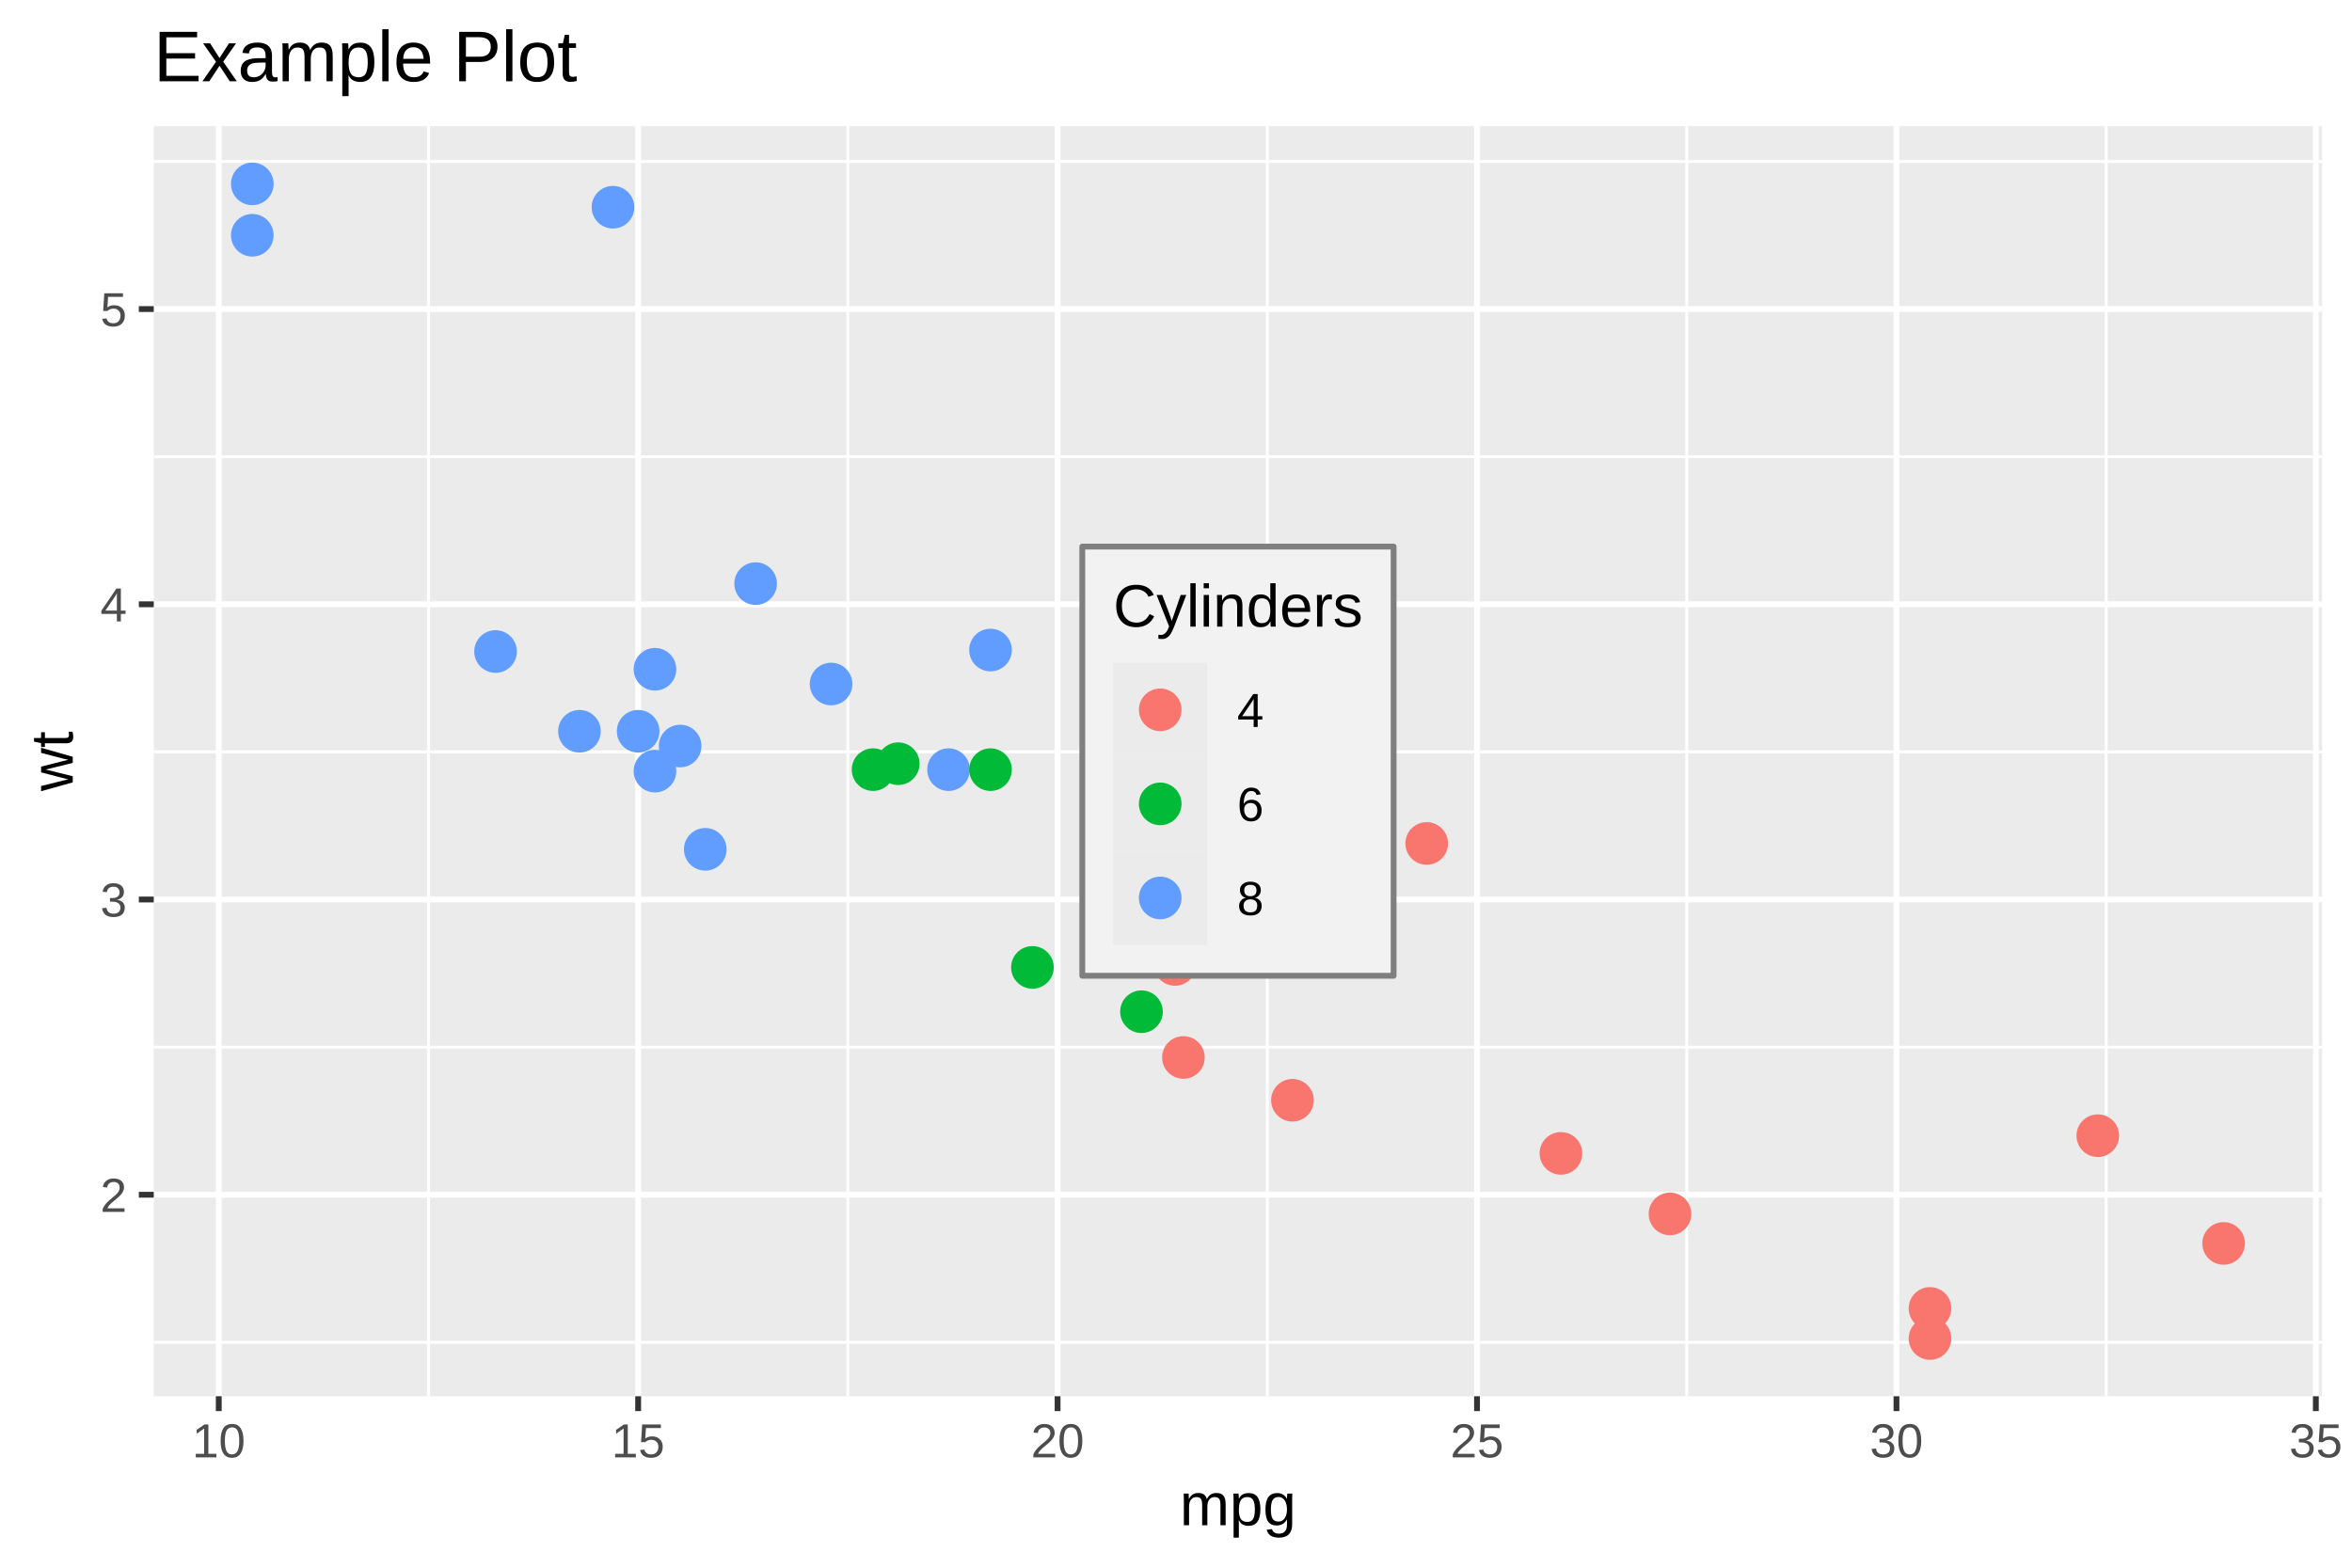
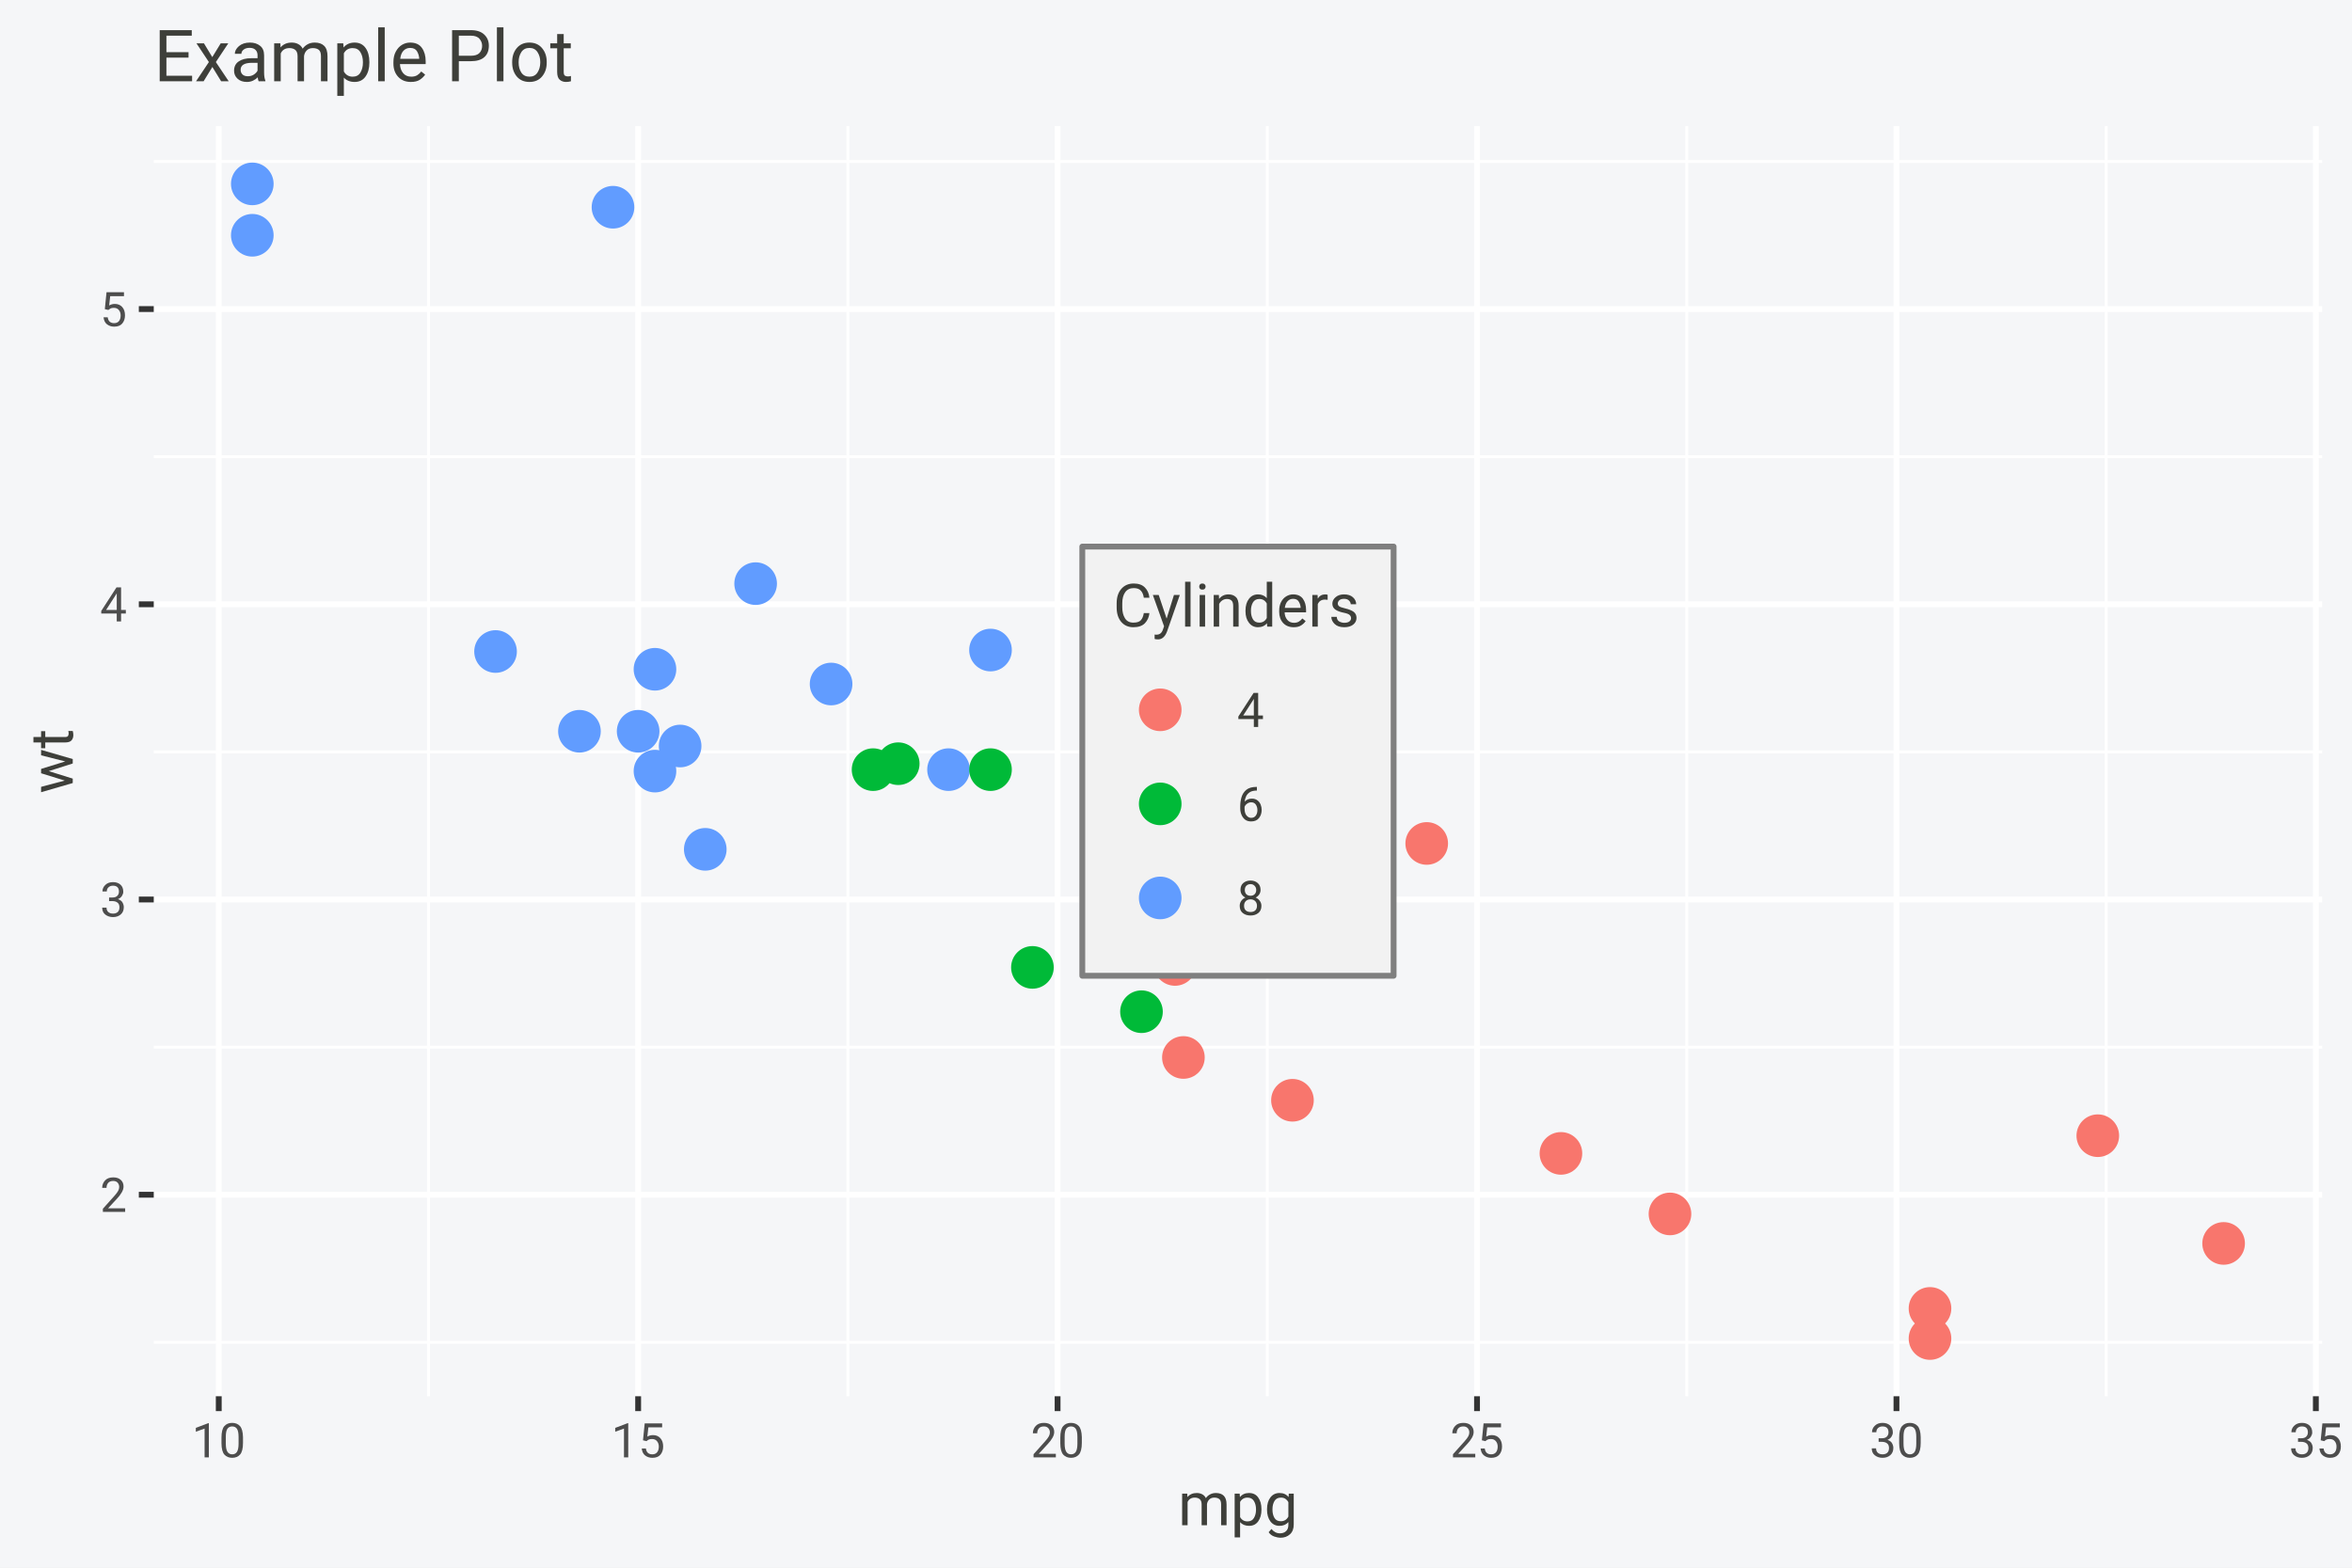
<svg xmlns="http://www.w3.org/2000/svg" width="432.00pt" height="288.00pt" viewBox="0 0 432.00 288.00">
  <g class="svglite">
    <defs>
      <style type="text/css">
-     .svglite line, .svglite polyline, .svglite polygon, .svglite path, .svglite rect, .svglite circle {
+     /* theme-aware-processed */
+     .svglite line, .svglite polyline, .svglite polygon, .svglite path, .svglite circle {
      fill: none;
-       stroke: #000000;
+       stroke: #3E3F3A;
+       stroke-linecap: round;
+       stroke-linejoin: round;
+       stroke-miterlimit: 10.00;
+     }
+     .svglite &gt; g &gt; rect {
+       fill: none;
+       stroke: #3E3F3A;
      stroke-linecap: round;
      stroke-linejoin: round;
      stroke-miterlimit: 10.00;
    }
    .svglite text {
      white-space: pre;
+       fill: #3E3F3A;
    }
    .svglite g.glyphgroup path {
      fill: inherit;
      stroke: none;
    }
  </style>
    </defs>
-     <rect width="100%" height="100%" style="stroke: none; fill: #F5F6F8;" />
+     <rect class="svg-bg" width="100%" height="100%" style="stroke: none; fill: #F5F6F8;" />
    <defs>
      <clipPath id="cpMC4wMHw0MzIuMDB8MC4wMHwyODguMDA=">
        <rect x="0.00" y="0.00" width="432.00" height="288.00" />
      </clipPath>
    </defs>
    <g clip-path="url(#cpMC4wMHw0MzIuMDB8MC4wMHwyODguMDA=)">
-       <rect x="0" y="0.00" width="432.00" height="288.00" style="stroke-width: 1.07; stroke: #FFFFFF; fill: #FFFFFF;" />
+       <rect x="0" y="0.00" width="432.00" height="288.00" style="stroke-width: 1.07; stroke: none;" />
    </g>
    <defs>
      <clipPath id="cpMjguMjR8NDI2LjUyfDIzLjE4fDI1Ni41MA==">
        <rect x="28.24" y="23.18" width="398.28" height="233.33" />
      </clipPath>
    </defs>
    <g clip-path="url(#cpMjguMjR8NDI2LjUyfDIzLjE4fDI1Ni41MA==)">
-       <rect x="28.24" y="23.18" width="398.28" height="233.33" style="stroke-width: 1.07; stroke: none; fill: #EBEBEB;" />
+       <rect x="28.24" y="23.18" width="398.28" height="233.33" style="stroke-width: 1.07; stroke: none;" />
      <polyline points="28.24,246.60 426.52,246.60 " style="stroke-width: 0.53; stroke: #FFFFFF; stroke-linecap: butt;" />
      <polyline points="28.24,192.37 426.52,192.37 " style="stroke-width: 0.53; stroke: #FFFFFF; stroke-linecap: butt;" />
      <polyline points="28.24,138.13 426.52,138.13 " style="stroke-width: 0.53; stroke: #FFFFFF; stroke-linecap: butt;" />
      <polyline points="28.24,83.90 426.52,83.90 " style="stroke-width: 0.53; stroke: #FFFFFF; stroke-linecap: butt;" />
      <polyline points="28.24,29.66 426.52,29.66 " style="stroke-width: 0.53; stroke: #FFFFFF; stroke-linecap: butt;" />
      <polyline points="78.70,256.50 78.70,23.18 " style="stroke-width: 0.53; stroke: #FFFFFF; stroke-linecap: butt;" />
      <polyline points="155.73,256.50 155.73,23.18 " style="stroke-width: 0.53; stroke: #FFFFFF; stroke-linecap: butt;" />
      <polyline points="232.77,256.50 232.77,23.18 " style="stroke-width: 0.53; stroke: #FFFFFF; stroke-linecap: butt;" />
      <polyline points="309.81,256.50 309.81,23.18 " style="stroke-width: 0.53; stroke: #FFFFFF; stroke-linecap: butt;" />
      <polyline points="386.85,256.50 386.85,23.18 " style="stroke-width: 0.53; stroke: #FFFFFF; stroke-linecap: butt;" />
      <polyline points="28.24,219.49 426.52,219.49 " style="stroke-width: 1.07; stroke: #FFFFFF; stroke-linecap: butt;" />
      <polyline points="28.24,165.25 426.52,165.25 " style="stroke-width: 1.07; stroke: #FFFFFF; stroke-linecap: butt;" />
      <polyline points="28.24,111.01 426.52,111.01 " style="stroke-width: 1.07; stroke: #FFFFFF; stroke-linecap: butt;" />
      <polyline points="28.24,56.78 426.52,56.78 " style="stroke-width: 1.07; stroke: #FFFFFF; stroke-linecap: butt;" />
      <polyline points="40.18,256.50 40.18,23.18 " style="stroke-width: 1.07; stroke: #FFFFFF; stroke-linecap: butt;" />
      <polyline points="117.21,256.50 117.21,23.18 " style="stroke-width: 1.07; stroke: #FFFFFF; stroke-linecap: butt;" />
      <polyline points="194.25,256.50 194.25,23.18 " style="stroke-width: 1.07; stroke: #FFFFFF; stroke-linecap: butt;" />
      <polyline points="271.29,256.50 271.29,23.18 " style="stroke-width: 1.07; stroke: #FFFFFF; stroke-linecap: butt;" />
      <polyline points="348.33,256.50 348.33,23.18 " style="stroke-width: 1.07; stroke: #FFFFFF; stroke-linecap: butt;" />
      <polyline points="425.36,256.50 425.36,23.18 " style="stroke-width: 1.07; stroke: #FFFFFF; stroke-linecap: butt;" />
      <circle cx="209.66" cy="185.86" r="3.56" style="stroke-width: 0.71; stroke: #00BA38; fill: #00BA38;" />
      <circle cx="209.66" cy="172.03" r="3.56" style="stroke-width: 0.71; stroke: #00BA38; fill: #00BA38;" />
      <circle cx="237.39" cy="202.13" r="3.56" style="stroke-width: 0.71; stroke: #F8766D; fill: #F8766D;" />
      <circle cx="215.82" cy="153.59" r="3.56" style="stroke-width: 0.71; stroke: #00BA38; fill: #00BA38;" />
      <circle cx="174.22" cy="141.39" r="3.56" style="stroke-width: 0.71; stroke: #619CFF; fill: #619CFF;" />
      <circle cx="164.98" cy="140.30" r="3.56" style="stroke-width: 0.71; stroke: #00BA38; fill: #00BA38;" />
      <circle cx="106.43" cy="134.34" r="3.56" style="stroke-width: 0.71; stroke: #619CFF; fill: #619CFF;" />
      <circle cx="262.05" cy="154.95" r="3.56" style="stroke-width: 0.71; stroke: #F8766D; fill: #F8766D;" />
      <circle cx="237.39" cy="157.11" r="3.56" style="stroke-width: 0.71; stroke: #F8766D; fill: #F8766D;" />
      <circle cx="181.93" cy="141.39" r="3.56" style="stroke-width: 0.71; stroke: #00BA38; fill: #00BA38;" />
      <circle cx="160.36" cy="141.39" r="3.56" style="stroke-width: 0.71; stroke: #00BA38; fill: #00BA38;" />
      <circle cx="138.79" cy="107.22" r="3.56" style="stroke-width: 0.71; stroke: #619CFF; fill: #619CFF;" />
      <circle cx="152.65" cy="125.66" r="3.56" style="stroke-width: 0.71; stroke: #619CFF; fill: #619CFF;" />
      <circle cx="120.30" cy="122.95" r="3.56" style="stroke-width: 0.71; stroke: #619CFF; fill: #619CFF;" />
      <circle cx="46.34" cy="43.22" r="3.56" style="stroke-width: 0.71; stroke: #619CFF; fill: #619CFF;" />
      <circle cx="46.34" cy="33.78" r="3.56" style="stroke-width: 0.71; stroke: #619CFF; fill: #619CFF;" />
      <circle cx="112.59" cy="38.07" r="3.56" style="stroke-width: 0.71; stroke: #619CFF; fill: #619CFF;" />
      <circle cx="385.31" cy="208.64" r="3.56" style="stroke-width: 0.71; stroke: #F8766D; fill: #F8766D;" />
      <circle cx="354.49" cy="240.37" r="3.56" style="stroke-width: 0.71; stroke: #F8766D; fill: #F8766D;" />
      <circle cx="408.42" cy="228.43" r="3.56" style="stroke-width: 0.71; stroke: #F8766D; fill: #F8766D;" />
      <circle cx="217.36" cy="194.27" r="3.56" style="stroke-width: 0.71; stroke: #F8766D; fill: #F8766D;" />
      <circle cx="124.92" cy="137.05" r="3.56" style="stroke-width: 0.71; stroke: #619CFF; fill: #619CFF;" />
      <circle cx="120.30" cy="141.66" r="3.56" style="stroke-width: 0.71; stroke: #619CFF; fill: #619CFF;" />
      <circle cx="91.02" cy="119.69" r="3.56" style="stroke-width: 0.71; stroke: #619CFF; fill: #619CFF;" />
      <circle cx="181.93" cy="119.42" r="3.56" style="stroke-width: 0.71; stroke: #619CFF; fill: #619CFF;" />
      <circle cx="306.73" cy="223.01" r="3.56" style="stroke-width: 0.71; stroke: #F8766D; fill: #F8766D;" />
      <circle cx="286.70" cy="211.89" r="3.56" style="stroke-width: 0.71; stroke: #F8766D; fill: #F8766D;" />
      <circle cx="354.49" cy="245.90" r="3.56" style="stroke-width: 0.71; stroke: #F8766D; fill: #F8766D;" />
      <circle cx="129.54" cy="156.03" r="3.56" style="stroke-width: 0.71; stroke: #619CFF; fill: #619CFF;" />
      <circle cx="189.63" cy="177.72" r="3.56" style="stroke-width: 0.71; stroke: #00BA38; fill: #00BA38;" />
      <circle cx="117.21" cy="134.34" r="3.56" style="stroke-width: 0.71; stroke: #619CFF; fill: #619CFF;" />
      <circle cx="215.82" cy="177.18" r="3.56" style="stroke-width: 0.71; stroke: #F8766D; fill: #F8766D;" />
    </g>
    <g clip-path="url(#cpMC4wMHw0MzIuMDB8MC4wMHwyODguMDA=)">
-       <text x="23.31" y="222.64" text-anchor="end" style="font-size: 8.80px;fill: #4D4D4D; font-family: &quot;Arial&quot;;" textLength="4.89px" lengthAdjust="spacingAndGlyphs">2</text>
-       <text x="23.31" y="168.40" text-anchor="end" style="font-size: 8.80px;fill: #4D4D4D; font-family: &quot;Arial&quot;;" textLength="4.89px" lengthAdjust="spacingAndGlyphs">3</text>
-       <text x="23.31" y="114.16" text-anchor="end" style="font-size: 8.80px;fill: #4D4D4D; font-family: &quot;Arial&quot;;" textLength="4.89px" lengthAdjust="spacingAndGlyphs">4</text>
-       <text x="23.31" y="59.93" text-anchor="end" style="font-size: 8.80px;fill: #4D4D4D; font-family: &quot;Arial&quot;;" textLength="4.89px" lengthAdjust="spacingAndGlyphs">5</text>
+       <text x="23.31" y="222.64" text-anchor="end" style="font-size: 8.80px;fill: #4D4D4D; font-family: &quot;Roboto&quot;, -apple-system, BlinkMacSystemFont, &quot;Segoe UI&quot;, system-ui, sans-serif;" textLength="4.89px" lengthAdjust="spacingAndGlyphs">2</text>
+       <text x="23.31" y="168.40" text-anchor="end" style="font-size: 8.80px;fill: #4D4D4D; font-family: &quot;Roboto&quot;, -apple-system, BlinkMacSystemFont, &quot;Segoe UI&quot;, system-ui, sans-serif;" textLength="4.89px" lengthAdjust="spacingAndGlyphs">3</text>
+       <text x="23.31" y="114.16" text-anchor="end" style="font-size: 8.80px;fill: #4D4D4D; font-family: &quot;Roboto&quot;, -apple-system, BlinkMacSystemFont, &quot;Segoe UI&quot;, system-ui, sans-serif;" textLength="4.89px" lengthAdjust="spacingAndGlyphs">4</text>
+       <text x="23.31" y="59.93" text-anchor="end" style="font-size: 8.80px;fill: #4D4D4D; font-family: &quot;Roboto&quot;, -apple-system, BlinkMacSystemFont, &quot;Segoe UI&quot;, system-ui, sans-serif;" textLength="4.89px" lengthAdjust="spacingAndGlyphs">5</text>
      <polyline points="25.50,219.49 28.24,219.49 " style="stroke-width: 1.07; stroke: #333333; stroke-linecap: butt;" />
      <polyline points="25.50,165.25 28.24,165.25 " style="stroke-width: 1.07; stroke: #333333; stroke-linecap: butt;" />
      <polyline points="25.50,111.01 28.24,111.01 " style="stroke-width: 1.07; stroke: #333333; stroke-linecap: butt;" />
      <polyline points="25.50,56.78 28.24,56.78 " style="stroke-width: 1.07; stroke: #333333; stroke-linecap: butt;" />
      <polyline points="40.18,259.24 40.18,256.50 " style="stroke-width: 1.07; stroke: #333333; stroke-linecap: butt;" />
      <polyline points="117.21,259.24 117.21,256.50 " style="stroke-width: 1.07; stroke: #333333; stroke-linecap: butt;" />
      <polyline points="194.25,259.24 194.25,256.50 " style="stroke-width: 1.07; stroke: #333333; stroke-linecap: butt;" />
      <polyline points="271.29,259.24 271.29,256.50 " style="stroke-width: 1.07; stroke: #333333; stroke-linecap: butt;" />
      <polyline points="348.33,259.24 348.33,256.50 " style="stroke-width: 1.07; stroke: #333333; stroke-linecap: butt;" />
      <polyline points="425.36,259.24 425.36,256.50 " style="stroke-width: 1.07; stroke: #333333; stroke-linecap: butt;" />
-       <text x="40.18" y="267.74" text-anchor="middle" style="font-size: 8.80px;fill: #4D4D4D; font-family: &quot;Arial&quot;;" textLength="9.78px" lengthAdjust="spacingAndGlyphs">10</text>
-       <text x="117.21" y="267.74" text-anchor="middle" style="font-size: 8.80px;fill: #4D4D4D; font-family: &quot;Arial&quot;;" textLength="9.78px" lengthAdjust="spacingAndGlyphs">15</text>
-       <text x="194.25" y="267.74" text-anchor="middle" style="font-size: 8.80px;fill: #4D4D4D; font-family: &quot;Arial&quot;;" textLength="9.78px" lengthAdjust="spacingAndGlyphs">20</text>
-       <text x="271.29" y="267.74" text-anchor="middle" style="font-size: 8.80px;fill: #4D4D4D; font-family: &quot;Arial&quot;;" textLength="9.78px" lengthAdjust="spacingAndGlyphs">25</text>
-       <text x="348.33" y="267.74" text-anchor="middle" style="font-size: 8.80px;fill: #4D4D4D; font-family: &quot;Arial&quot;;" textLength="9.78px" lengthAdjust="spacingAndGlyphs">30</text>
-       <text x="425.36" y="267.74" text-anchor="middle" style="font-size: 8.80px;fill: #4D4D4D; font-family: &quot;Arial&quot;;" textLength="9.78px" lengthAdjust="spacingAndGlyphs">35</text>
-       <text x="227.38" y="280.20" text-anchor="middle" style="font-size: 11.00px; font-family: &quot;Arial&quot;;" textLength="21.41px" lengthAdjust="spacingAndGlyphs">mpg</text>
-       <text transform="translate(13.36,139.84) rotate(-90)" text-anchor="middle" style="font-size: 11.00px; font-family: &quot;Arial&quot;;" textLength="11.00px" lengthAdjust="spacingAndGlyphs">wt</text>
+       <text x="40.18" y="267.74" text-anchor="middle" style="font-size: 8.80px;fill: #4D4D4D; font-family: &quot;Roboto&quot;, -apple-system, BlinkMacSystemFont, &quot;Segoe UI&quot;, system-ui, sans-serif;" textLength="9.78px" lengthAdjust="spacingAndGlyphs">10</text>
+       <text x="117.21" y="267.74" text-anchor="middle" style="font-size: 8.80px;fill: #4D4D4D; font-family: &quot;Roboto&quot;, -apple-system, BlinkMacSystemFont, &quot;Segoe UI&quot;, system-ui, sans-serif;" textLength="9.78px" lengthAdjust="spacingAndGlyphs">15</text>
+       <text x="194.25" y="267.74" text-anchor="middle" style="font-size: 8.80px;fill: #4D4D4D; font-family: &quot;Roboto&quot;, -apple-system, BlinkMacSystemFont, &quot;Segoe UI&quot;, system-ui, sans-serif;" textLength="9.78px" lengthAdjust="spacingAndGlyphs">20</text>
+       <text x="271.29" y="267.74" text-anchor="middle" style="font-size: 8.80px;fill: #4D4D4D; font-family: &quot;Roboto&quot;, -apple-system, BlinkMacSystemFont, &quot;Segoe UI&quot;, system-ui, sans-serif;" textLength="9.78px" lengthAdjust="spacingAndGlyphs">25</text>
+       <text x="348.33" y="267.74" text-anchor="middle" style="font-size: 8.80px;fill: #4D4D4D; font-family: &quot;Roboto&quot;, -apple-system, BlinkMacSystemFont, &quot;Segoe UI&quot;, system-ui, sans-serif;" textLength="9.78px" lengthAdjust="spacingAndGlyphs">30</text>
+       <text x="425.36" y="267.74" text-anchor="middle" style="font-size: 8.80px;fill: #4D4D4D; font-family: &quot;Roboto&quot;, -apple-system, BlinkMacSystemFont, &quot;Segoe UI&quot;, system-ui, sans-serif;" textLength="9.78px" lengthAdjust="spacingAndGlyphs">35</text>
+       <text x="227.38" y="280.20" text-anchor="middle" style="font-size: 11.00px; font-family: &quot;Roboto&quot;, -apple-system, BlinkMacSystemFont, &quot;Segoe UI&quot;, system-ui, sans-serif;" textLength="21.41px" lengthAdjust="spacingAndGlyphs">mpg</text>
+       <text transform="translate(13.36,139.84) rotate(-90)" text-anchor="middle" style="font-size: 11.00px; font-family: &quot;Roboto&quot;, -apple-system, BlinkMacSystemFont, &quot;Segoe UI&quot;, system-ui, sans-serif;" textLength="11.00px" lengthAdjust="spacingAndGlyphs">wt</text>
+       <rect x="198.79" y="100.41" width="57.18" height="78.85" style="stroke-width: 0.75; stroke: none;" />
      <rect x="198.79" y="100.41" width="57.18" height="78.85" style="stroke-width: 1.07; stroke: #7F7F7F; fill: #F2F2F2;" />
-       <text x="204.46" y="115.12" style="font-size: 11.00px; font-family: &quot;Arial&quot;;" textLength="45.84px" lengthAdjust="spacingAndGlyphs">Cylinders</text>
-       <rect x="204.46" y="121.76" width="17.28" height="17.28" style="stroke-width: 1.07; stroke: none; fill: #EBEBEB;" />
+       <text x="204.46" y="115.12" style="font-size: 11.00px; font-family: &quot;Roboto&quot;, -apple-system, BlinkMacSystemFont, &quot;Segoe UI&quot;, system-ui, sans-serif;" textLength="45.84px" lengthAdjust="spacingAndGlyphs">Cylinders</text>
+       <rect x="204.46" y="121.76" width="17.28" height="17.28" style="stroke-width: 1.07; stroke: none;" />
      <circle cx="213.10" cy="130.40" r="3.56" style="stroke-width: 0.71; stroke: #F8766D; fill: #F8766D;" />
-       <rect x="204.46" y="139.04" width="17.28" height="17.28" style="stroke-width: 1.07; stroke: none; fill: #EBEBEB;" />
+       <rect x="204.46" y="139.04" width="17.28" height="17.28" style="stroke-width: 1.07; stroke: none;" />
      <circle cx="213.10" cy="147.68" r="3.56" style="stroke-width: 0.71; stroke: #00BA38; fill: #00BA38;" />
-       <rect x="204.46" y="156.32" width="17.28" height="17.28" style="stroke-width: 1.07; stroke: none; fill: #EBEBEB;" />
+       <rect x="204.46" y="156.32" width="17.28" height="17.28" style="stroke-width: 1.07; stroke: none;" />
      <circle cx="213.10" cy="164.96" r="3.56" style="stroke-width: 0.71; stroke: #619CFF; fill: #619CFF;" />
-       <text x="227.22" y="133.55" style="font-size: 8.80px; font-family: &quot;Arial&quot;;" textLength="4.89px" lengthAdjust="spacingAndGlyphs">4</text>
-       <text x="227.22" y="150.83" style="font-size: 8.80px; font-family: &quot;Arial&quot;;" textLength="4.89px" lengthAdjust="spacingAndGlyphs">6</text>
-       <text x="227.22" y="168.11" style="font-size: 8.80px; font-family: &quot;Arial&quot;;" textLength="4.89px" lengthAdjust="spacingAndGlyphs">8</text>
-       <text x="28.24" y="14.93" style="font-size: 13.20px; font-family: &quot;Arial&quot;;" textLength="77.67px" lengthAdjust="spacingAndGlyphs">Example Plot</text>
+       <text x="227.22" y="133.55" style="font-size: 8.80px; font-family: &quot;Roboto&quot;, -apple-system, BlinkMacSystemFont, &quot;Segoe UI&quot;, system-ui, sans-serif;" textLength="4.89px" lengthAdjust="spacingAndGlyphs">4</text>
+       <text x="227.22" y="150.83" style="font-size: 8.80px; font-family: &quot;Roboto&quot;, -apple-system, BlinkMacSystemFont, &quot;Segoe UI&quot;, system-ui, sans-serif;" textLength="4.89px" lengthAdjust="spacingAndGlyphs">6</text>
+       <text x="227.22" y="168.11" style="font-size: 8.80px; font-family: &quot;Roboto&quot;, -apple-system, BlinkMacSystemFont, &quot;Segoe UI&quot;, system-ui, sans-serif;" textLength="4.89px" lengthAdjust="spacingAndGlyphs">8</text>
+       <text x="28.24" y="14.93" style="font-size: 13.20px; font-family: &quot;Roboto&quot;, -apple-system, BlinkMacSystemFont, &quot;Segoe UI&quot;, system-ui, sans-serif;" textLength="77.67px" lengthAdjust="spacingAndGlyphs">Example Plot</text>
    </g>
  </g>
</svg>
